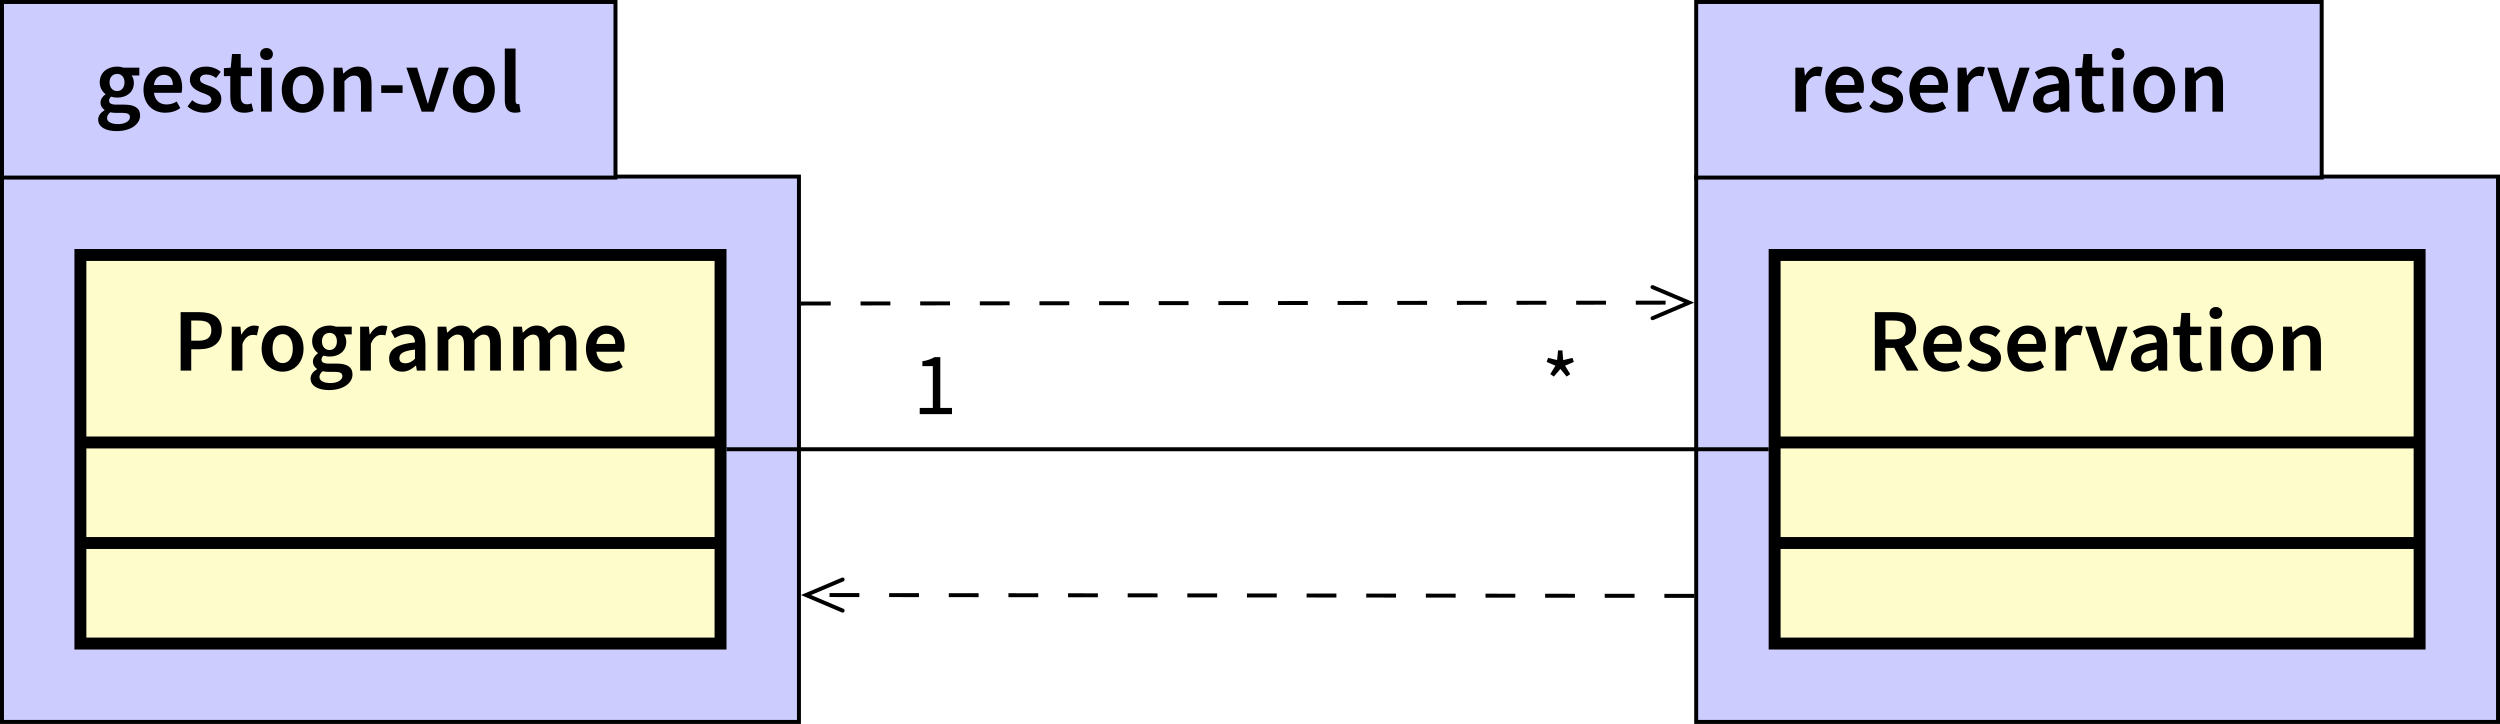
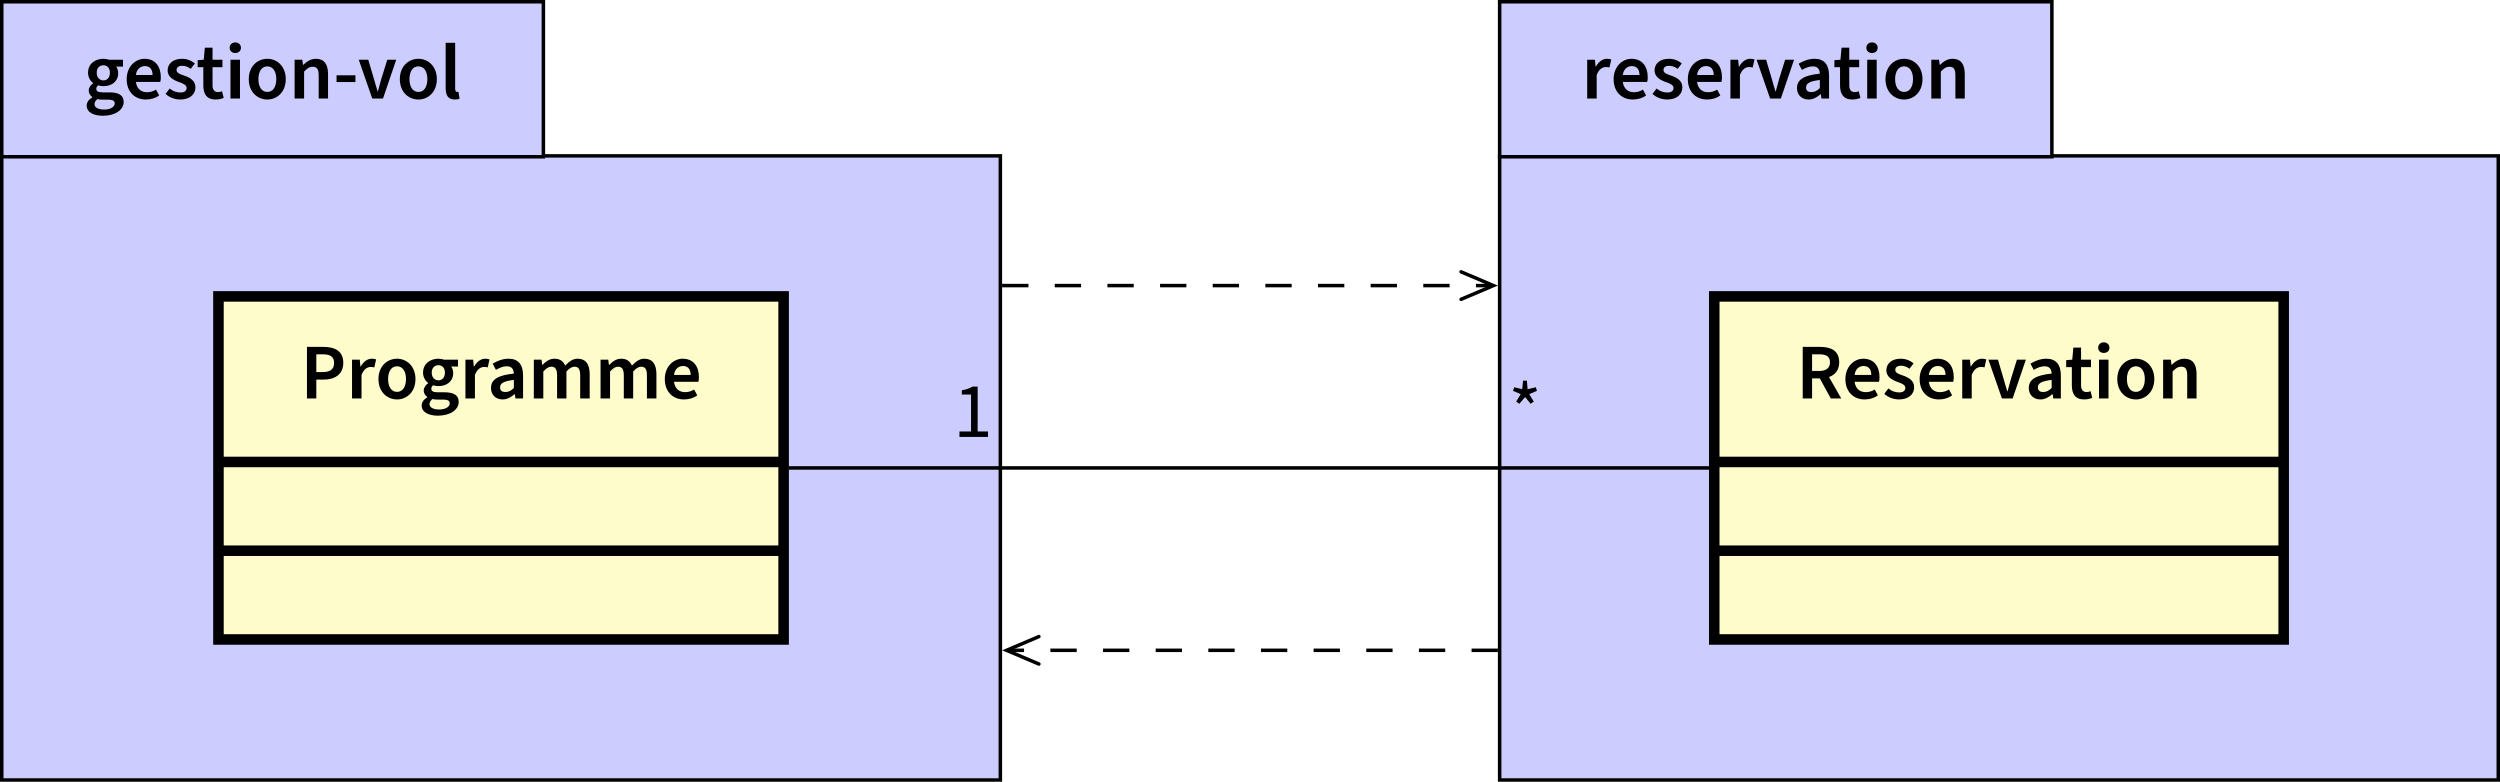
- <svg xmlns="http://www.w3.org/2000/svg" xmlns:xlink="http://www.w3.org/1999/xlink" width="250.613" height="72.572" viewBox="0 0 250.613 72.572">
+ <svg xmlns="http://www.w3.org/2000/svg" xmlns:xlink="http://www.w3.org/1999/xlink" width="283.863" height="88.765" viewBox="0 0 283.863 88.765">
  <defs>
    <g>
      <g id="glyph-0-0">
        <path d="M 0.641 0 L 1.719 0 L 1.719 -2.672 C 1.969 -3.344 2.391 -3.578 2.75 -3.578 C 2.922 -3.578 3.031 -3.562 3.172 -3.531 L 3.375 -4.438 C 3.25 -4.484 3.109 -4.516 2.875 -4.516 C 2.406 -4.516 1.953 -4.203 1.625 -3.625 L 1.594 -3.625 L 1.516 -4.406 L 0.641 -4.406 Z M 0.641 0 " />
      </g>
      <g id="glyph-0-1">
        <path d="M 2.531 0.109 C 3.109 0.109 3.641 -0.047 4.047 -0.359 L 3.688 -1.016 C 3.391 -0.828 3.047 -0.719 2.672 -0.719 C 1.969 -0.719 1.5 -1.141 1.406 -1.891 L 4.172 -1.891 C 4.219 -2.047 4.234 -2.203 4.234 -2.422 C 4.234 -3.656 3.594 -4.516 2.391 -4.516 C 1.359 -4.516 0.359 -3.641 0.359 -2.203 C 0.359 -0.734 1.312 0.109 2.531 0.109 Z M 1.406 -2.672 C 1.484 -3.344 1.922 -3.688 2.422 -3.688 C 3 -3.688 3.297 -3.312 3.297 -2.672 Z M 1.406 -2.672 " />
      </g>
      <g id="glyph-0-2">
        <path d="M 1.891 0.109 C 3 0.109 3.609 -0.5 3.609 -1.266 C 3.609 -2.031 3.016 -2.375 2.328 -2.609 C 1.781 -2.797 1.469 -2.922 1.469 -3.25 C 1.469 -3.5 1.656 -3.719 2.094 -3.719 C 2.453 -3.719 2.766 -3.609 3.078 -3.375 L 3.547 -3.984 C 3.188 -4.297 2.672 -4.516 2.078 -4.516 C 1.078 -4.516 0.453 -3.969 0.453 -3.188 C 0.453 -2.5 1.047 -2.125 1.688 -1.891 C 2.172 -1.719 2.609 -1.562 2.609 -1.203 C 2.609 -0.906 2.391 -0.688 1.922 -0.688 C 1.469 -0.688 1.062 -0.828 0.688 -1.141 L 0.219 -0.531 C 0.641 -0.125 1.281 0.109 1.891 0.109 Z M 1.891 0.109 " />
      </g>
      <g id="glyph-0-3">
        <path d="M 1.641 0 L 2.859 0 L 4.359 -4.406 L 3.344 -4.406 L 2.641 -2.141 C 2.531 -1.703 2.391 -1.25 2.281 -0.812 L 2.25 -0.812 C 2.109 -1.25 1.984 -1.703 1.859 -2.141 L 1.188 -4.406 L 0.109 -4.406 Z M 1.641 0 " />
      </g>
      <g id="glyph-0-4">
        <path d="M 1.719 0.109 C 2.25 0.109 2.672 -0.141 3.062 -0.484 L 3.109 -0.484 L 3.188 0 L 4.047 0 L 4.047 -2.609 C 4.047 -3.844 3.5 -4.516 2.406 -4.516 C 1.703 -4.516 1.078 -4.25 0.594 -3.953 L 0.969 -3.25 C 1.359 -3.484 1.781 -3.656 2.203 -3.656 C 2.797 -3.656 2.984 -3.281 3 -2.828 C 1.188 -2.641 0.406 -2.156 0.406 -1.188 C 0.406 -0.406 0.953 0.109 1.719 0.109 Z M 2.047 -0.734 C 1.688 -0.734 1.438 -0.875 1.438 -1.25 C 1.438 -1.703 1.797 -1.969 3 -2.109 L 3 -1.188 C 2.672 -0.875 2.406 -0.734 2.047 -0.734 Z M 2.047 -0.734 " />
      </g>
      <g id="glyph-0-5">
        <path d="M 2.219 0.109 C 2.578 0.109 2.891 0.031 3.125 -0.078 L 2.938 -0.828 C 2.797 -0.766 2.641 -0.734 2.484 -0.734 C 2.078 -0.734 1.859 -0.984 1.859 -1.5 L 1.859 -3.562 L 2.984 -3.562 L 2.984 -4.406 L 1.859 -4.406 L 1.859 -5.781 L 0.984 -5.781 L 0.859 -4.406 L 0.172 -4.359 L 0.172 -3.562 L 0.812 -3.562 L 0.812 -1.5 C 0.812 -0.531 1.188 0.109 2.219 0.109 Z M 2.219 0.109 " />
      </g>
      <g id="glyph-0-6">
        <path d="M 0.641 0 L 1.719 0 L 1.719 -4.406 L 0.641 -4.406 Z M 1.188 -5.172 C 1.562 -5.172 1.828 -5.406 1.828 -5.766 C 1.828 -6.125 1.562 -6.375 1.188 -6.375 C 0.812 -6.375 0.547 -6.125 0.547 -5.766 C 0.547 -5.406 0.812 -5.172 1.188 -5.172 Z M 1.188 -5.172 " />
      </g>
      <g id="glyph-0-7">
        <path d="M 2.469 0.109 C 3.562 0.109 4.562 -0.734 4.562 -2.203 C 4.562 -3.672 3.562 -4.516 2.469 -4.516 C 1.359 -4.516 0.359 -3.672 0.359 -2.203 C 0.359 -0.734 1.359 0.109 2.469 0.109 Z M 2.469 -0.75 C 1.828 -0.75 1.453 -1.328 1.453 -2.203 C 1.453 -3.078 1.828 -3.656 2.469 -3.656 C 3.109 -3.656 3.484 -3.078 3.484 -2.203 C 3.484 -1.328 3.109 -0.75 2.469 -0.75 Z M 2.469 -0.75 " />
      </g>
      <g id="glyph-0-8">
        <path d="M 0.641 0 L 1.719 0 L 1.719 -3.062 C 2.062 -3.422 2.312 -3.609 2.703 -3.609 C 3.172 -3.609 3.375 -3.344 3.375 -2.625 L 3.375 0 L 4.438 0 L 4.438 -2.766 C 4.438 -3.875 4.016 -4.516 3.062 -4.516 C 2.469 -4.516 2.016 -4.203 1.625 -3.828 L 1.594 -3.828 L 1.516 -4.406 L 0.641 -4.406 Z M 0.641 0 " />
      </g>
      <g id="glyph-0-9">
        <path d="M 2.188 1.953 C 3.625 1.953 4.547 1.25 4.547 0.391 C 4.547 -0.375 3.984 -0.703 2.938 -0.703 L 2.156 -0.703 C 1.625 -0.703 1.438 -0.859 1.438 -1.094 C 1.438 -1.297 1.531 -1.406 1.656 -1.5 C 1.844 -1.438 2.047 -1.406 2.25 -1.406 C 3.172 -1.406 3.922 -1.922 3.922 -2.891 C 3.922 -3.188 3.828 -3.469 3.688 -3.625 L 4.469 -3.625 L 4.469 -4.406 L 2.891 -4.406 C 2.719 -4.469 2.484 -4.516 2.25 -4.516 C 1.312 -4.516 0.5 -3.953 0.5 -2.938 C 0.5 -2.406 0.766 -1.984 1.078 -1.766 L 1.078 -1.734 C 0.812 -1.547 0.578 -1.25 0.578 -0.922 C 0.578 -0.562 0.766 -0.328 0.984 -0.172 L 0.984 -0.141 C 0.578 0.109 0.344 0.422 0.344 0.797 C 0.344 1.562 1.141 1.953 2.188 1.953 Z M 2.25 -2.062 C 1.828 -2.062 1.484 -2.375 1.484 -2.938 C 1.484 -3.484 1.828 -3.781 2.25 -3.781 C 2.656 -3.781 2.984 -3.484 2.984 -2.938 C 2.984 -2.375 2.656 -2.062 2.25 -2.062 Z M 2.344 1.25 C 1.672 1.25 1.234 1.031 1.234 0.641 C 1.234 0.438 1.344 0.234 1.562 0.062 C 1.734 0.109 1.922 0.125 2.172 0.125 L 2.766 0.125 C 3.25 0.125 3.531 0.219 3.531 0.562 C 3.531 0.938 3.047 1.25 2.344 1.25 Z M 2.344 1.25 " />
      </g>
      <g id="glyph-0-10">
        <path d="M 0.375 -1.875 L 2.516 -1.875 L 2.516 -2.641 L 0.375 -2.641 Z M 0.375 -1.875 " />
      </g>
      <g id="glyph-0-11">
        <path d="M 1.672 0.109 C 1.922 0.109 2.094 0.078 2.219 0.016 L 2.094 -0.766 C 2.031 -0.75 1.984 -0.75 1.938 -0.75 C 1.828 -0.75 1.719 -0.844 1.719 -1.109 L 1.719 -6.328 L 0.641 -6.328 L 0.641 -1.156 C 0.641 -0.375 0.922 0.109 1.672 0.109 Z M 1.672 0.109 " />
      </g>
      <g id="glyph-0-12">
        <path d="M 0.75 0 L 1.812 0 L 1.812 -2.281 L 2.688 -2.281 L 3.938 0 L 5.125 0 L 3.734 -2.438 C 4.438 -2.688 4.891 -3.234 4.891 -4.109 C 4.891 -5.438 3.953 -5.859 2.719 -5.859 L 0.75 -5.859 Z M 1.812 -3.125 L 1.812 -5.016 L 2.625 -5.016 C 3.422 -5.016 3.844 -4.781 3.844 -4.109 C 3.844 -3.469 3.422 -3.125 2.625 -3.125 Z M 1.812 -3.125 " />
      </g>
      <g id="glyph-0-13">
        <path d="M 0.75 0 L 1.812 0 L 1.812 -2.141 L 2.641 -2.141 C 3.906 -2.141 4.875 -2.734 4.875 -4.047 C 4.875 -5.406 3.906 -5.859 2.594 -5.859 L 0.75 -5.859 Z M 1.812 -3 L 1.812 -5.016 L 2.516 -5.016 C 3.375 -5.016 3.828 -4.766 3.828 -4.047 C 3.828 -3.344 3.422 -3 2.562 -3 Z M 1.812 -3 " />
      </g>
      <g id="glyph-0-14">
        <path d="M 0.641 0 L 1.719 0 L 1.719 -3.062 C 2.047 -3.438 2.344 -3.609 2.625 -3.609 C 3.062 -3.609 3.281 -3.344 3.281 -2.625 L 3.281 0 L 4.344 0 L 4.344 -3.062 C 4.672 -3.438 4.984 -3.609 5.25 -3.609 C 5.703 -3.609 5.906 -3.344 5.906 -2.625 L 5.906 0 L 6.984 0 L 6.984 -2.766 C 6.984 -3.875 6.547 -4.516 5.609 -4.516 C 5.047 -4.516 4.625 -4.172 4.203 -3.734 C 3.984 -4.219 3.625 -4.516 2.984 -4.516 C 2.422 -4.516 2 -4.203 1.625 -3.812 L 1.594 -3.812 L 1.516 -4.406 L 0.641 -4.406 Z M 0.641 0 " />
      </g>
      <g id="glyph-1-0">
        <path d="M 1.234 -3.766 L 1.891 -4.531 L 2.516 -3.766 L 2.875 -4.016 L 2.359 -4.859 L 3.234 -5.234 L 3.109 -5.641 L 2.172 -5.422 L 2.094 -6.391 L 1.656 -6.391 L 1.562 -5.422 L 0.656 -5.641 L 0.516 -5.234 L 1.391 -4.859 L 0.875 -4.016 Z M 1.234 -3.766 " />
      </g>
      <g id="glyph-1-1">
        <path d="M 0.703 0 L 3.938 0 L 3.938 -0.625 L 2.766 -0.625 L 2.766 -5.719 L 2.188 -5.719 C 1.875 -5.531 1.5 -5.391 0.969 -5.297 L 0.969 -4.812 L 2.016 -4.812 L 2.016 -0.625 L 0.703 -0.625 Z M 0.703 0 " />
      </g>
    </g>
    <clipPath id="clip-0">
-       <path clip-rule="nonzero" d="M 170 17 L 250.613 17 L 250.613 72.57 L 170 72.57 Z M 170 17 " />
+       <path clip-rule="nonzero" d="M 170 17 L 283.863 17 L 283.863 88.766 L 170 88.766 Z M 170 17 " />
    </clipPath>
    <clipPath id="clip-1">
-       <path clip-rule="nonzero" d="M 169 17 L 250.613 17 L 250.613 72.57 L 169 72.57 Z M 169 17 " />
-     </clipPath>
-     <clipPath id="clip-2">
-       <path clip-rule="nonzero" d="M 0 17 L 81 17 L 81 72.57 L 0 72.57 Z M 0 17 " />
+       <path clip-rule="nonzero" d="M 0 17 L 114 17 L 114 88.766 L 0 88.766 Z M 0 17 " />
    </clipPath>
  </defs>
  <g clip-path="url(#clip-0)">
-     <path fill-rule="nonzero" fill="rgb(79.999%, 79.999%, 100%)" fill-opacity="1" d="M 170.035 72.371 L 250.414 72.371 L 250.414 17.699 L 170.035 17.699 Z M 170.035 72.371 " />
+     <path fill-rule="nonzero" fill="rgb(79.999%, 79.999%, 100%)" fill-opacity="1" stroke-width="0.399" stroke-linecap="butt" stroke-linejoin="miter" stroke="rgb(0%, 0%, 0%)" stroke-opacity="1" stroke-miterlimit="10" d="M 28.345 -35.433 L 141.736 -35.433 L 141.736 35.434 L 28.345 35.434 Z M 28.345 -35.433 " transform="matrix(1, 0, 0, -1, 141.932, 53.133)" />
+   </g>
+   <path fill-rule="nonzero" fill="rgb(79.999%, 79.999%, 100%)" fill-opacity="1" stroke-width="0.399" stroke-linecap="butt" stroke-linejoin="miter" stroke="rgb(0%, 0%, 0%)" stroke-opacity="1" stroke-miterlimit="10" d="M 28.345 35.332 L 91.048 35.332 L 91.048 52.934 L 28.345 52.934 Z M 28.345 35.332 " transform="matrix(1, 0, 0, -1, 141.932, 53.133)" />
+   <g fill="rgb(0%, 0%, 0%)" fill-opacity="1">
+     <use xlink:href="#glyph-0-0" x="179.576" y="11.191" />
+   </g>
+   <g fill="rgb(0%, 0%, 0%)" fill-opacity="1">
+     <use xlink:href="#glyph-0-1" x="182.858" y="11.191" />
+     <use xlink:href="#glyph-0-2" x="187.413" y="11.191" />
+     <use xlink:href="#glyph-0-1" x="191.286" y="11.191" />
+     <use xlink:href="#glyph-0-0" x="195.841" y="11.191" />
+   </g>
+   <g fill="rgb(0%, 0%, 0%)" fill-opacity="1">
+     <use xlink:href="#glyph-0-3" x="199.347" y="11.191" />
+   </g>
+   <g fill="rgb(0%, 0%, 0%)" fill-opacity="1">
+     <use xlink:href="#glyph-0-4" x="203.633" y="11.191" />
+   </g>
+   <g fill="rgb(0%, 0%, 0%)" fill-opacity="1">
+     <use xlink:href="#glyph-0-5" x="208.116" y="11.191" />
+     <use xlink:href="#glyph-0-6" x="211.371" y="11.191" />
+     <use xlink:href="#glyph-0-7" x="213.729" y="11.191" />
+     <use xlink:href="#glyph-0-8" x="218.652" y="11.191" />
  </g>
  <g clip-path="url(#clip-1)">
-     <path fill="none" stroke-width="0.399" stroke-linecap="butt" stroke-linejoin="miter" stroke="rgb(0%, 0%, 0%)" stroke-opacity="1" stroke-miterlimit="10" d="M 44.85 -27.335 L 125.229 -27.335 L 125.229 27.337 L 44.85 27.337 Z M 44.85 -27.335 " transform="matrix(1, 0, 0, -1, 125.185, 45.036)" />
+     <path fill-rule="nonzero" fill="rgb(79.999%, 79.999%, 100%)" fill-opacity="1" stroke-width="0.399" stroke-linecap="butt" stroke-linejoin="miter" stroke="rgb(0%, 0%, 0%)" stroke-opacity="1" stroke-miterlimit="10" d="M -141.733 -35.433 L -28.346 -35.433 L -28.346 35.434 L -141.733 35.434 Z M -141.733 -35.433 " transform="matrix(1, 0, 0, -1, 141.932, 53.133)" />
  </g>
-   <path fill-rule="nonzero" fill="rgb(79.999%, 79.999%, 100%)" fill-opacity="1" stroke-width="0.399" stroke-linecap="butt" stroke-linejoin="miter" stroke="rgb(0%, 0%, 0%)" stroke-opacity="1" stroke-miterlimit="10" d="M 44.85 27.235 L 107.553 27.235 L 107.553 44.837 L 44.85 44.837 Z M 44.85 27.235 " transform="matrix(1, 0, 0, -1, 125.185, 45.036)" />
-   <g fill="rgb(0%, 0%, 0%)" fill-opacity="1">
-     <use xlink:href="#glyph-0-0" x="179.334" y="11.191" />
-   </g>
-   <g fill="rgb(0%, 0%, 0%)" fill-opacity="1">
-     <use xlink:href="#glyph-0-1" x="182.616" y="11.191" />
-     <use xlink:href="#glyph-0-2" x="187.171" y="11.191" />
-     <use xlink:href="#glyph-0-1" x="191.044" y="11.191" />
-     <use xlink:href="#glyph-0-0" x="195.599" y="11.191" />
-   </g>
-   <g fill="rgb(0%, 0%, 0%)" fill-opacity="1">
-     <use xlink:href="#glyph-0-3" x="199.105" y="11.191" />
-   </g>
-   <g fill="rgb(0%, 0%, 0%)" fill-opacity="1">
-     <use xlink:href="#glyph-0-4" x="203.391" y="11.191" />
-   </g>
-   <g fill="rgb(0%, 0%, 0%)" fill-opacity="1">
-     <use xlink:href="#glyph-0-5" x="207.874" y="11.191" />
-     <use xlink:href="#glyph-0-6" x="211.129" y="11.191" />
-     <use xlink:href="#glyph-0-7" x="213.487" y="11.191" />
-     <use xlink:href="#glyph-0-8" x="218.41" y="11.191" />
-   </g>
-   <g clip-path="url(#clip-2)">
-     <path fill-rule="nonzero" fill="rgb(79.999%, 79.999%, 100%)" fill-opacity="1" stroke-width="0.399" stroke-linecap="butt" stroke-linejoin="miter" stroke="rgb(0%, 0%, 0%)" stroke-opacity="1" stroke-miterlimit="10" d="M -124.986 -27.335 L -45.095 -27.335 L -45.095 27.337 L -124.986 27.337 Z M -124.986 -27.335 " transform="matrix(1, 0, 0, -1, 125.185, 45.036)" />
-   </g>
-   <path fill-rule="nonzero" fill="rgb(79.999%, 79.999%, 100%)" fill-opacity="1" stroke-width="0.399" stroke-linecap="butt" stroke-linejoin="miter" stroke="rgb(0%, 0%, 0%)" stroke-opacity="1" stroke-miterlimit="10" d="M -124.986 27.235 L -63.486 27.235 L -63.486 44.837 L -124.986 44.837 Z M -124.986 27.235 " transform="matrix(1, 0, 0, -1, 125.185, 45.036)" />
+   <path fill-rule="nonzero" fill="rgb(79.999%, 79.999%, 100%)" fill-opacity="1" stroke-width="0.399" stroke-linecap="butt" stroke-linejoin="miter" stroke="rgb(0%, 0%, 0%)" stroke-opacity="1" stroke-miterlimit="10" d="M -141.733 35.332 L -80.233 35.332 L -80.233 52.934 L -141.733 52.934 Z M -141.733 35.332 " transform="matrix(1, 0, 0, -1, 141.932, 53.133)" />
  <g fill="rgb(0%, 0%, 0%)" fill-opacity="1">
    <use xlink:href="#glyph-0-9" x="9.497" y="11.191" />
  </g>
  <g fill="rgb(0%, 0%, 0%)" fill-opacity="1">
    <use xlink:href="#glyph-0-1" x="14.025" y="11.191" />
    <use xlink:href="#glyph-0-2" x="18.58" y="11.191" />
  </g>
  <g fill="rgb(0%, 0%, 0%)" fill-opacity="1">
    <use xlink:href="#glyph-0-5" x="22.274" y="11.191" />
    <use xlink:href="#glyph-0-6" x="25.529" y="11.191" />
    <use xlink:href="#glyph-0-7" x="27.887" y="11.191" />
    <use xlink:href="#glyph-0-8" x="32.81" y="11.191" />
    <use xlink:href="#glyph-0-10" x="37.84" y="11.191" />
  </g>
  <g fill="rgb(0%, 0%, 0%)" fill-opacity="1">
    <use xlink:href="#glyph-0-3" x="40.628" y="11.191" />
  </g>
  <g fill="rgb(0%, 0%, 0%)" fill-opacity="1">
    <use xlink:href="#glyph-0-7" x="45.04" y="11.191" />
    <use xlink:href="#glyph-0-11" x="49.962" y="11.191" />
  </g>
-   <path fill="none" stroke-width="0.399" stroke-linecap="butt" stroke-linejoin="miter" stroke="rgb(0%, 0%, 0%)" stroke-opacity="1" stroke-miterlimit="10" d="M 52.116 0.001 L -52.357 0.001 " transform="matrix(1, 0, 0, -1, 125.185, 45.036)" />
+   <path fill="none" stroke-width="0.399" stroke-linecap="butt" stroke-linejoin="miter" stroke="rgb(0%, 0%, 0%)" stroke-opacity="1" stroke-miterlimit="10" d="M 52.115 0 L -52.358 0 " transform="matrix(1, 0, 0, -1, 141.932, 53.133)" />
  <g fill="rgb(0%, 0%, 0%)" fill-opacity="1">
-     <use xlink:href="#glyph-1-0" x="154.531" y="41.517" />
+     <use xlink:href="#glyph-1-0" x="171.278" y="49.613" />
  </g>
  <g fill="rgb(0%, 0%, 0%)" fill-opacity="1">
-     <use xlink:href="#glyph-1-1" x="91.495" y="41.517" />
+     <use xlink:href="#glyph-1-1" x="108.241" y="49.613" />
  </g>
-   <path fill="none" stroke-width="0.399" stroke-linecap="butt" stroke-linejoin="miter" stroke="rgb(0%, 0%, 0%)" stroke-opacity="1" stroke-dasharray="2.989 2.989" stroke-miterlimit="10" d="M 44.651 -14.698 L -44.185 -14.612 " transform="matrix(1, 0, 0, -1, 125.185, 45.036)" />
-   <path fill="none" stroke-width="0.399" stroke-linecap="round" stroke-linejoin="miter" stroke="rgb(0%, 0%, 0%)" stroke-opacity="1" stroke-miterlimit="10" d="M -3.47 1.559 L 0.199 -0 L -3.467 -1.558 " transform="matrix(-0.99998, -0.00098, -0.00098, 0.99998, 81.00026, 59.64869)" />
-   <path fill="none" stroke-width="0.399" stroke-linecap="butt" stroke-linejoin="miter" stroke="rgb(0%, 0%, 0%)" stroke-opacity="1" stroke-dasharray="2.989 2.989" stroke-miterlimit="10" d="M -44.896 14.61 L 43.944 14.7 " transform="matrix(1, 0, 0, -1, 125.185, 45.036)" />
-   <path fill="none" stroke-width="0.399" stroke-linecap="round" stroke-linejoin="miter" stroke="rgb(0%, 0%, 0%)" stroke-opacity="1" stroke-miterlimit="10" d="M -3.47 1.559 L 0.2 0 L -3.469 -1.558 " transform="matrix(0.99998, -0.00098, -0.00098, -0.99998, 169.1277, 30.33661)" />
-   <path fill-rule="nonzero" fill="rgb(100%, 98.979%, 80%)" fill-opacity="1" stroke-width="1.196" stroke-linecap="butt" stroke-linejoin="miter" stroke="rgb(0%, 0%, 0%)" stroke-opacity="1" stroke-miterlimit="10" d="M 52.713 -19.476 L 117.37 -19.476 L 117.37 19.477 L 52.713 19.477 Z M 117.37 0.681 L 52.713 0.681 M 117.37 -9.398 L 52.713 -9.398 " transform="matrix(1, 0, 0, -1, 125.185, 45.036)" />
+   <path fill="none" stroke-width="0.399" stroke-linecap="butt" stroke-linejoin="miter" stroke="rgb(0%, 0%, 0%)" stroke-opacity="1" stroke-dasharray="2.989 2.989" stroke-miterlimit="10" d="M 28.146 -20.707 L -27.44 -20.707 " transform="matrix(1, 0, 0, -1, 141.932, 53.133)" />
+   <path fill="none" stroke-width="0.399" stroke-linecap="round" stroke-linejoin="miter" stroke="rgb(0%, 0%, 0%)" stroke-opacity="1" stroke-miterlimit="10" d="M -3.467 1.558 L 0.201 -0 L -3.467 -1.559 " transform="matrix(-1, 0, 0, 1, 114.4938, 73.84017)" />
+   <path fill="none" stroke-width="0.399" stroke-linecap="butt" stroke-linejoin="miter" stroke="rgb(0%, 0%, 0%)" stroke-opacity="1" stroke-dasharray="2.989 2.989" stroke-miterlimit="10" d="M -28.147 20.707 L 27.439 20.707 " transform="matrix(1, 0, 0, -1, 141.932, 53.133)" />
+   <path fill="none" stroke-width="0.399" stroke-linecap="round" stroke-linejoin="miter" stroke="rgb(0%, 0%, 0%)" stroke-opacity="1" stroke-miterlimit="10" d="M -3.468 1.559 L 0.2 0 L -3.468 -1.559 " transform="matrix(1, 0, 0, -1, 169.3702, 32.42583)" />
+   <path fill-rule="nonzero" fill="rgb(100%, 98.979%, 80%)" fill-opacity="1" stroke-width="1.196" stroke-linecap="butt" stroke-linejoin="miter" stroke="rgb(0%, 0%, 0%)" stroke-opacity="1" stroke-miterlimit="10" d="M 52.713 -19.476 L 117.369 -19.476 L 117.369 19.477 L 52.713 19.477 Z M 117.369 0.68 L 52.713 0.68 M 117.369 -9.398 L 52.713 -9.398 " transform="matrix(1, 0, 0, -1, 141.932, 53.133)" />
  <g fill="rgb(0%, 0%, 0%)" fill-opacity="1">
-     <use xlink:href="#glyph-0-12" x="187.194" y="37.15" />
+     <use xlink:href="#glyph-0-12" x="203.941" y="45.246" />
  </g>
  <g fill="rgb(0%, 0%, 0%)" fill-opacity="1">
-     <use xlink:href="#glyph-0-1" x="192.43" y="37.15" />
-     <use xlink:href="#glyph-0-2" x="196.985" y="37.15" />
-     <use xlink:href="#glyph-0-1" x="200.859" y="37.15" />
-     <use xlink:href="#glyph-0-0" x="205.414" y="37.15" />
+     <use xlink:href="#glyph-0-1" x="209.177" y="45.246" />
+     <use xlink:href="#glyph-0-2" x="213.732" y="45.246" />
+     <use xlink:href="#glyph-0-1" x="217.606" y="45.246" />
+     <use xlink:href="#glyph-0-0" x="222.161" y="45.246" />
  </g>
  <g fill="rgb(0%, 0%, 0%)" fill-opacity="1">
-     <use xlink:href="#glyph-0-3" x="208.92" y="37.15" />
+     <use xlink:href="#glyph-0-3" x="225.667" y="45.246" />
  </g>
  <g fill="rgb(0%, 0%, 0%)" fill-opacity="1">
-     <use xlink:href="#glyph-0-4" x="213.206" y="37.15" />
+     <use xlink:href="#glyph-0-4" x="229.953" y="45.246" />
  </g>
  <g fill="rgb(0%, 0%, 0%)" fill-opacity="1">
-     <use xlink:href="#glyph-0-5" x="217.689" y="37.15" />
-     <use xlink:href="#glyph-0-6" x="220.944" y="37.15" />
-     <use xlink:href="#glyph-0-7" x="223.302" y="37.15" />
-     <use xlink:href="#glyph-0-8" x="228.224" y="37.15" />
+     <use xlink:href="#glyph-0-5" x="234.436" y="45.246" />
+     <use xlink:href="#glyph-0-6" x="237.691" y="45.246" />
+     <use xlink:href="#glyph-0-7" x="240.049" y="45.246" />
+     <use xlink:href="#glyph-0-8" x="244.971" y="45.246" />
  </g>
-   <path fill-rule="nonzero" fill="rgb(100%, 98.979%, 80%)" fill-opacity="1" stroke-width="1.196" stroke-linecap="butt" stroke-linejoin="miter" stroke="rgb(0%, 0%, 0%)" stroke-opacity="1" stroke-miterlimit="10" d="M -117.126 -19.476 L -52.955 -19.476 L -52.955 19.477 L -117.126 19.477 Z M -52.955 0.681 L -117.126 0.681 M -52.955 -9.398 L -117.126 -9.398 " transform="matrix(1, 0, 0, -1, 125.185, 45.036)" />
+   <path fill-rule="nonzero" fill="rgb(100%, 98.979%, 80%)" fill-opacity="1" stroke-width="1.196" stroke-linecap="butt" stroke-linejoin="miter" stroke="rgb(0%, 0%, 0%)" stroke-opacity="1" stroke-miterlimit="10" d="M -117.127 -19.476 L -52.955 -19.476 L -52.955 19.477 L -117.127 19.477 Z M -52.955 0.68 L -117.127 0.68 M -52.955 -9.398 L -117.127 -9.398 " transform="matrix(1, 0, 0, -1, 141.932, 53.133)" />
  <g fill="rgb(0%, 0%, 0%)" fill-opacity="1">
-     <use xlink:href="#glyph-0-13" x="17.358" y="37.15" />
-     <use xlink:href="#glyph-0-0" x="22.585" y="37.15" />
+     <use xlink:href="#glyph-0-13" x="34.104" y="45.246" />
+     <use xlink:href="#glyph-0-0" x="39.331" y="45.246" />
  </g>
  <g fill="rgb(0%, 0%, 0%)" fill-opacity="1">
-     <use xlink:href="#glyph-0-7" x="25.867" y="37.15" />
-     <use xlink:href="#glyph-0-9" x="30.79" y="37.15" />
-     <use xlink:href="#glyph-0-0" x="35.461" y="37.15" />
+     <use xlink:href="#glyph-0-7" x="42.613" y="45.246" />
+     <use xlink:href="#glyph-0-9" x="47.536" y="45.246" />
+     <use xlink:href="#glyph-0-0" x="52.207" y="45.246" />
  </g>
  <g fill="rgb(0%, 0%, 0%)" fill-opacity="1">
-     <use xlink:href="#glyph-0-4" x="38.599" y="37.15" />
-     <use xlink:href="#glyph-0-14" x="43.226" y="37.15" />
-     <use xlink:href="#glyph-0-14" x="50.803" y="37.15" />
-     <use xlink:href="#glyph-0-1" x="58.379" y="37.15" />
+     <use xlink:href="#glyph-0-4" x="55.345" y="45.246" />
+     <use xlink:href="#glyph-0-14" x="59.972" y="45.246" />
+     <use xlink:href="#glyph-0-14" x="67.549" y="45.246" />
+     <use xlink:href="#glyph-0-1" x="75.125" y="45.246" />
  </g>
</svg>
